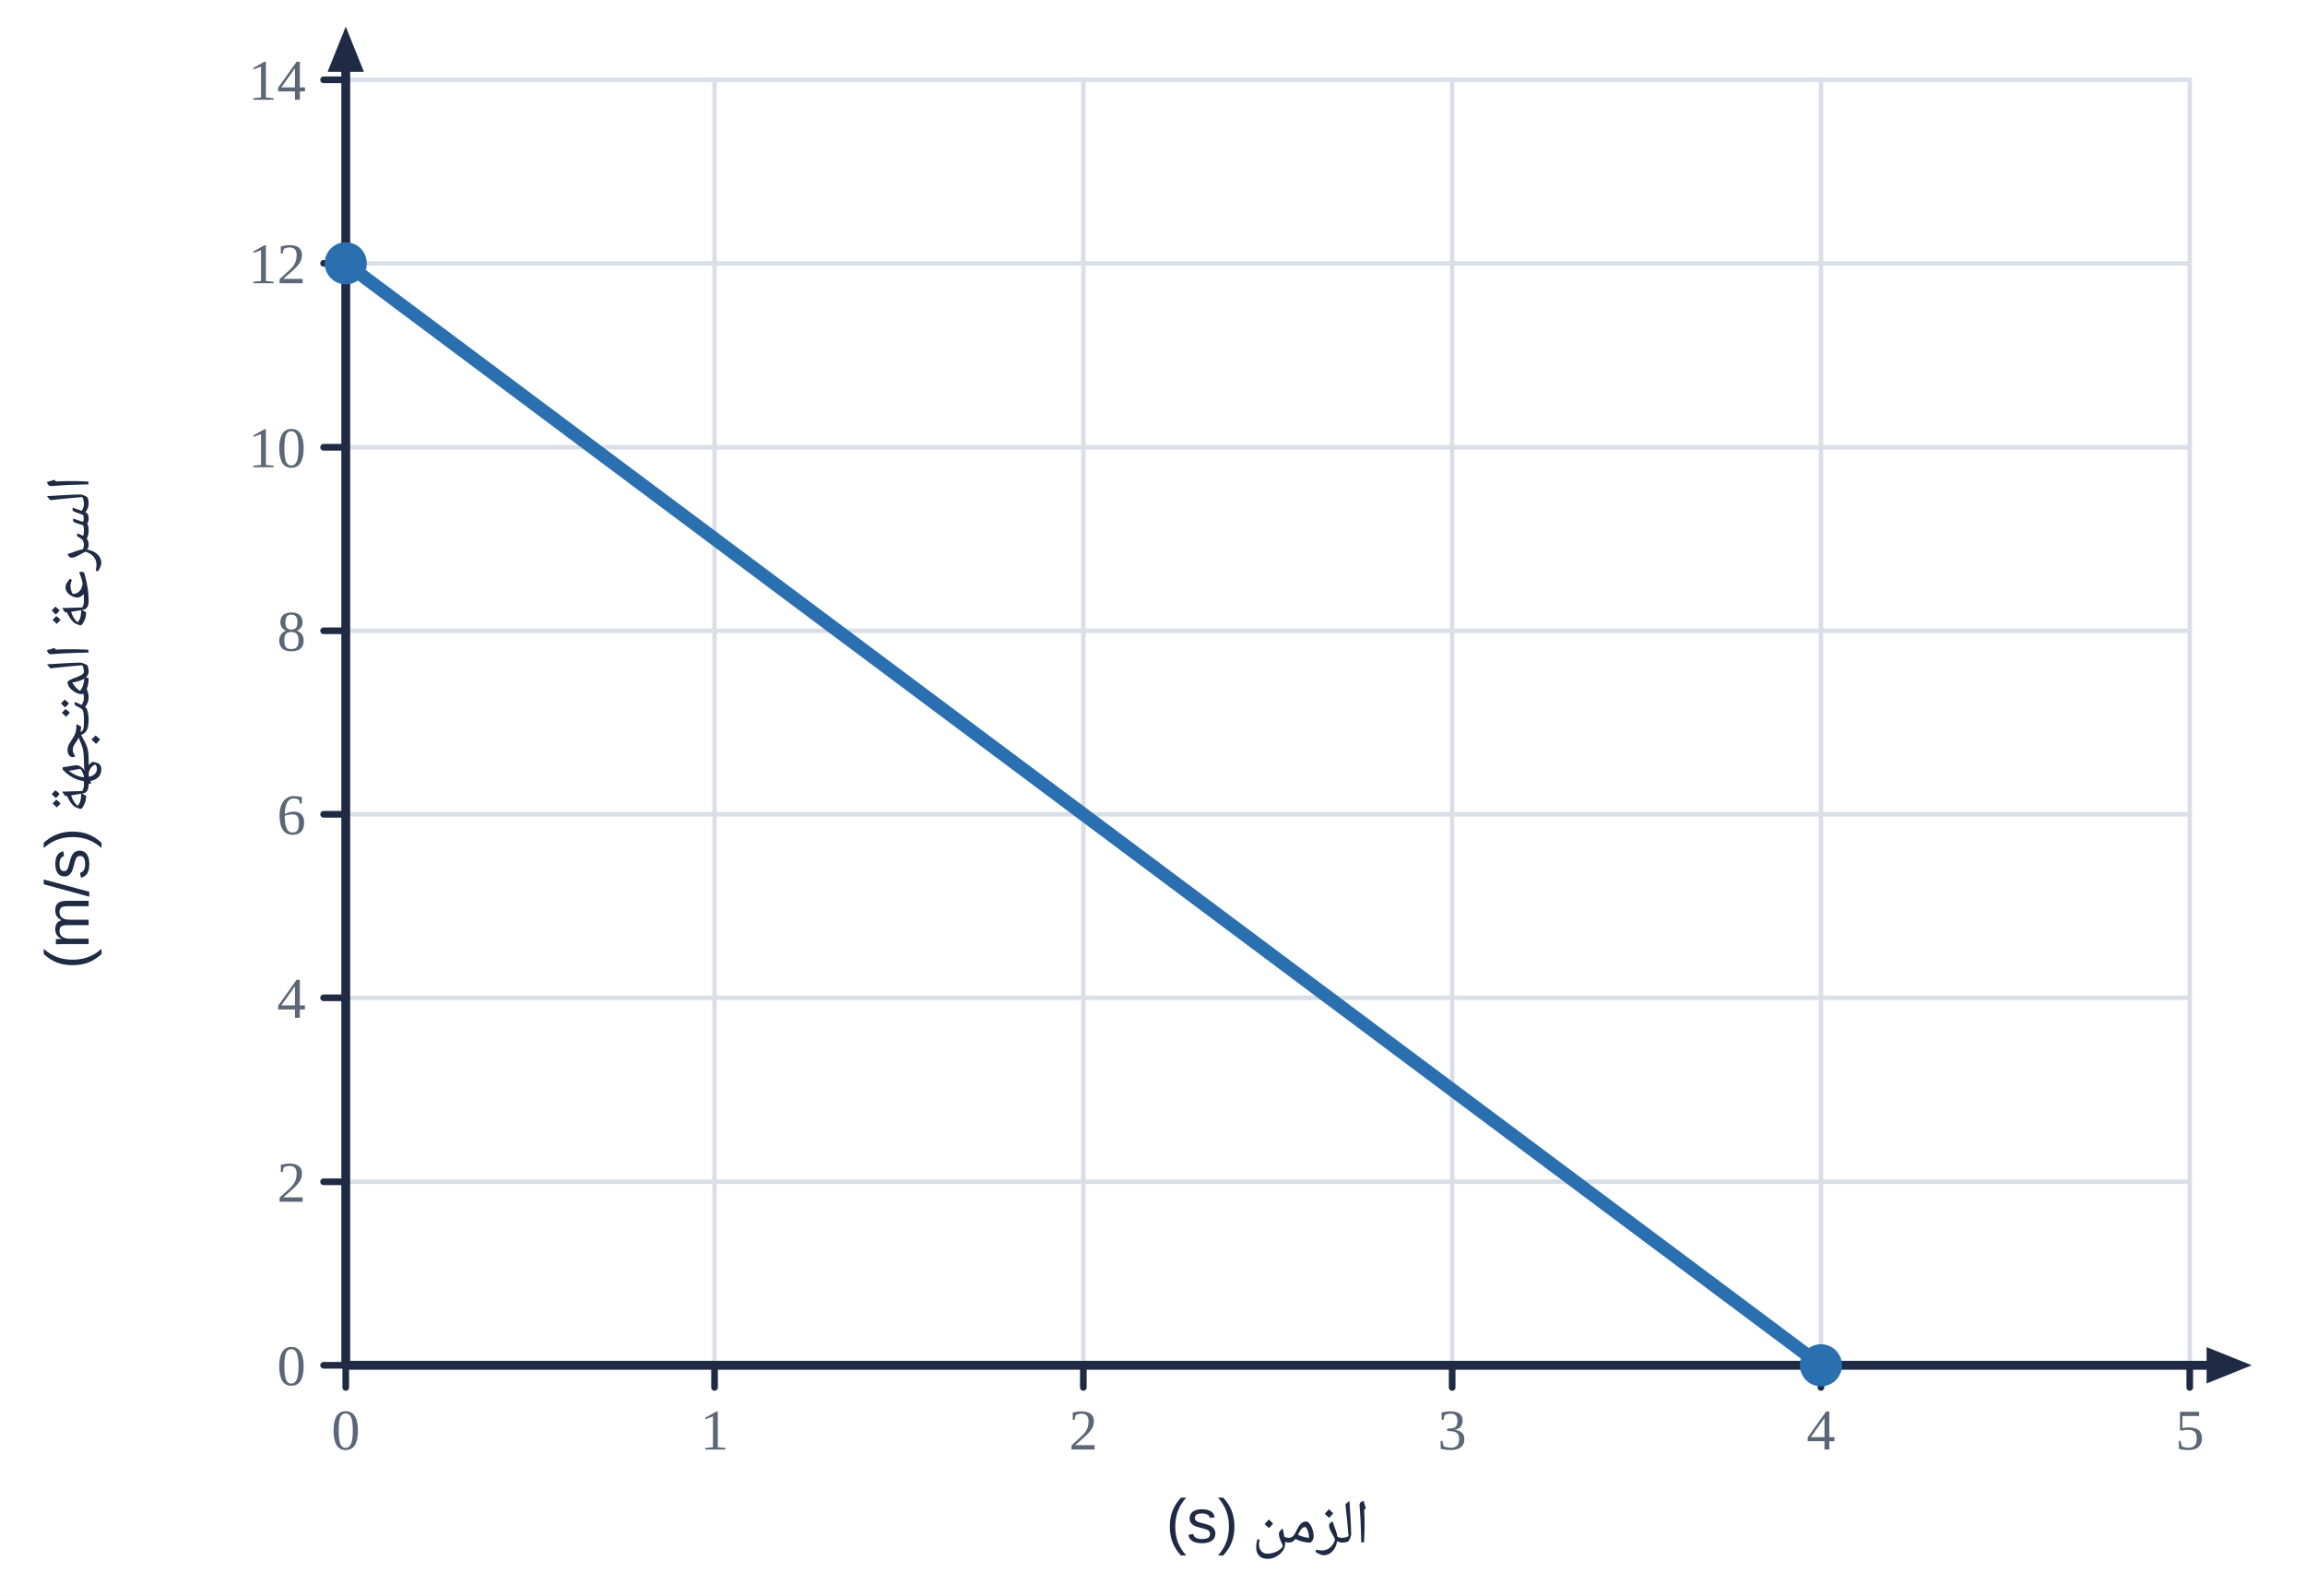
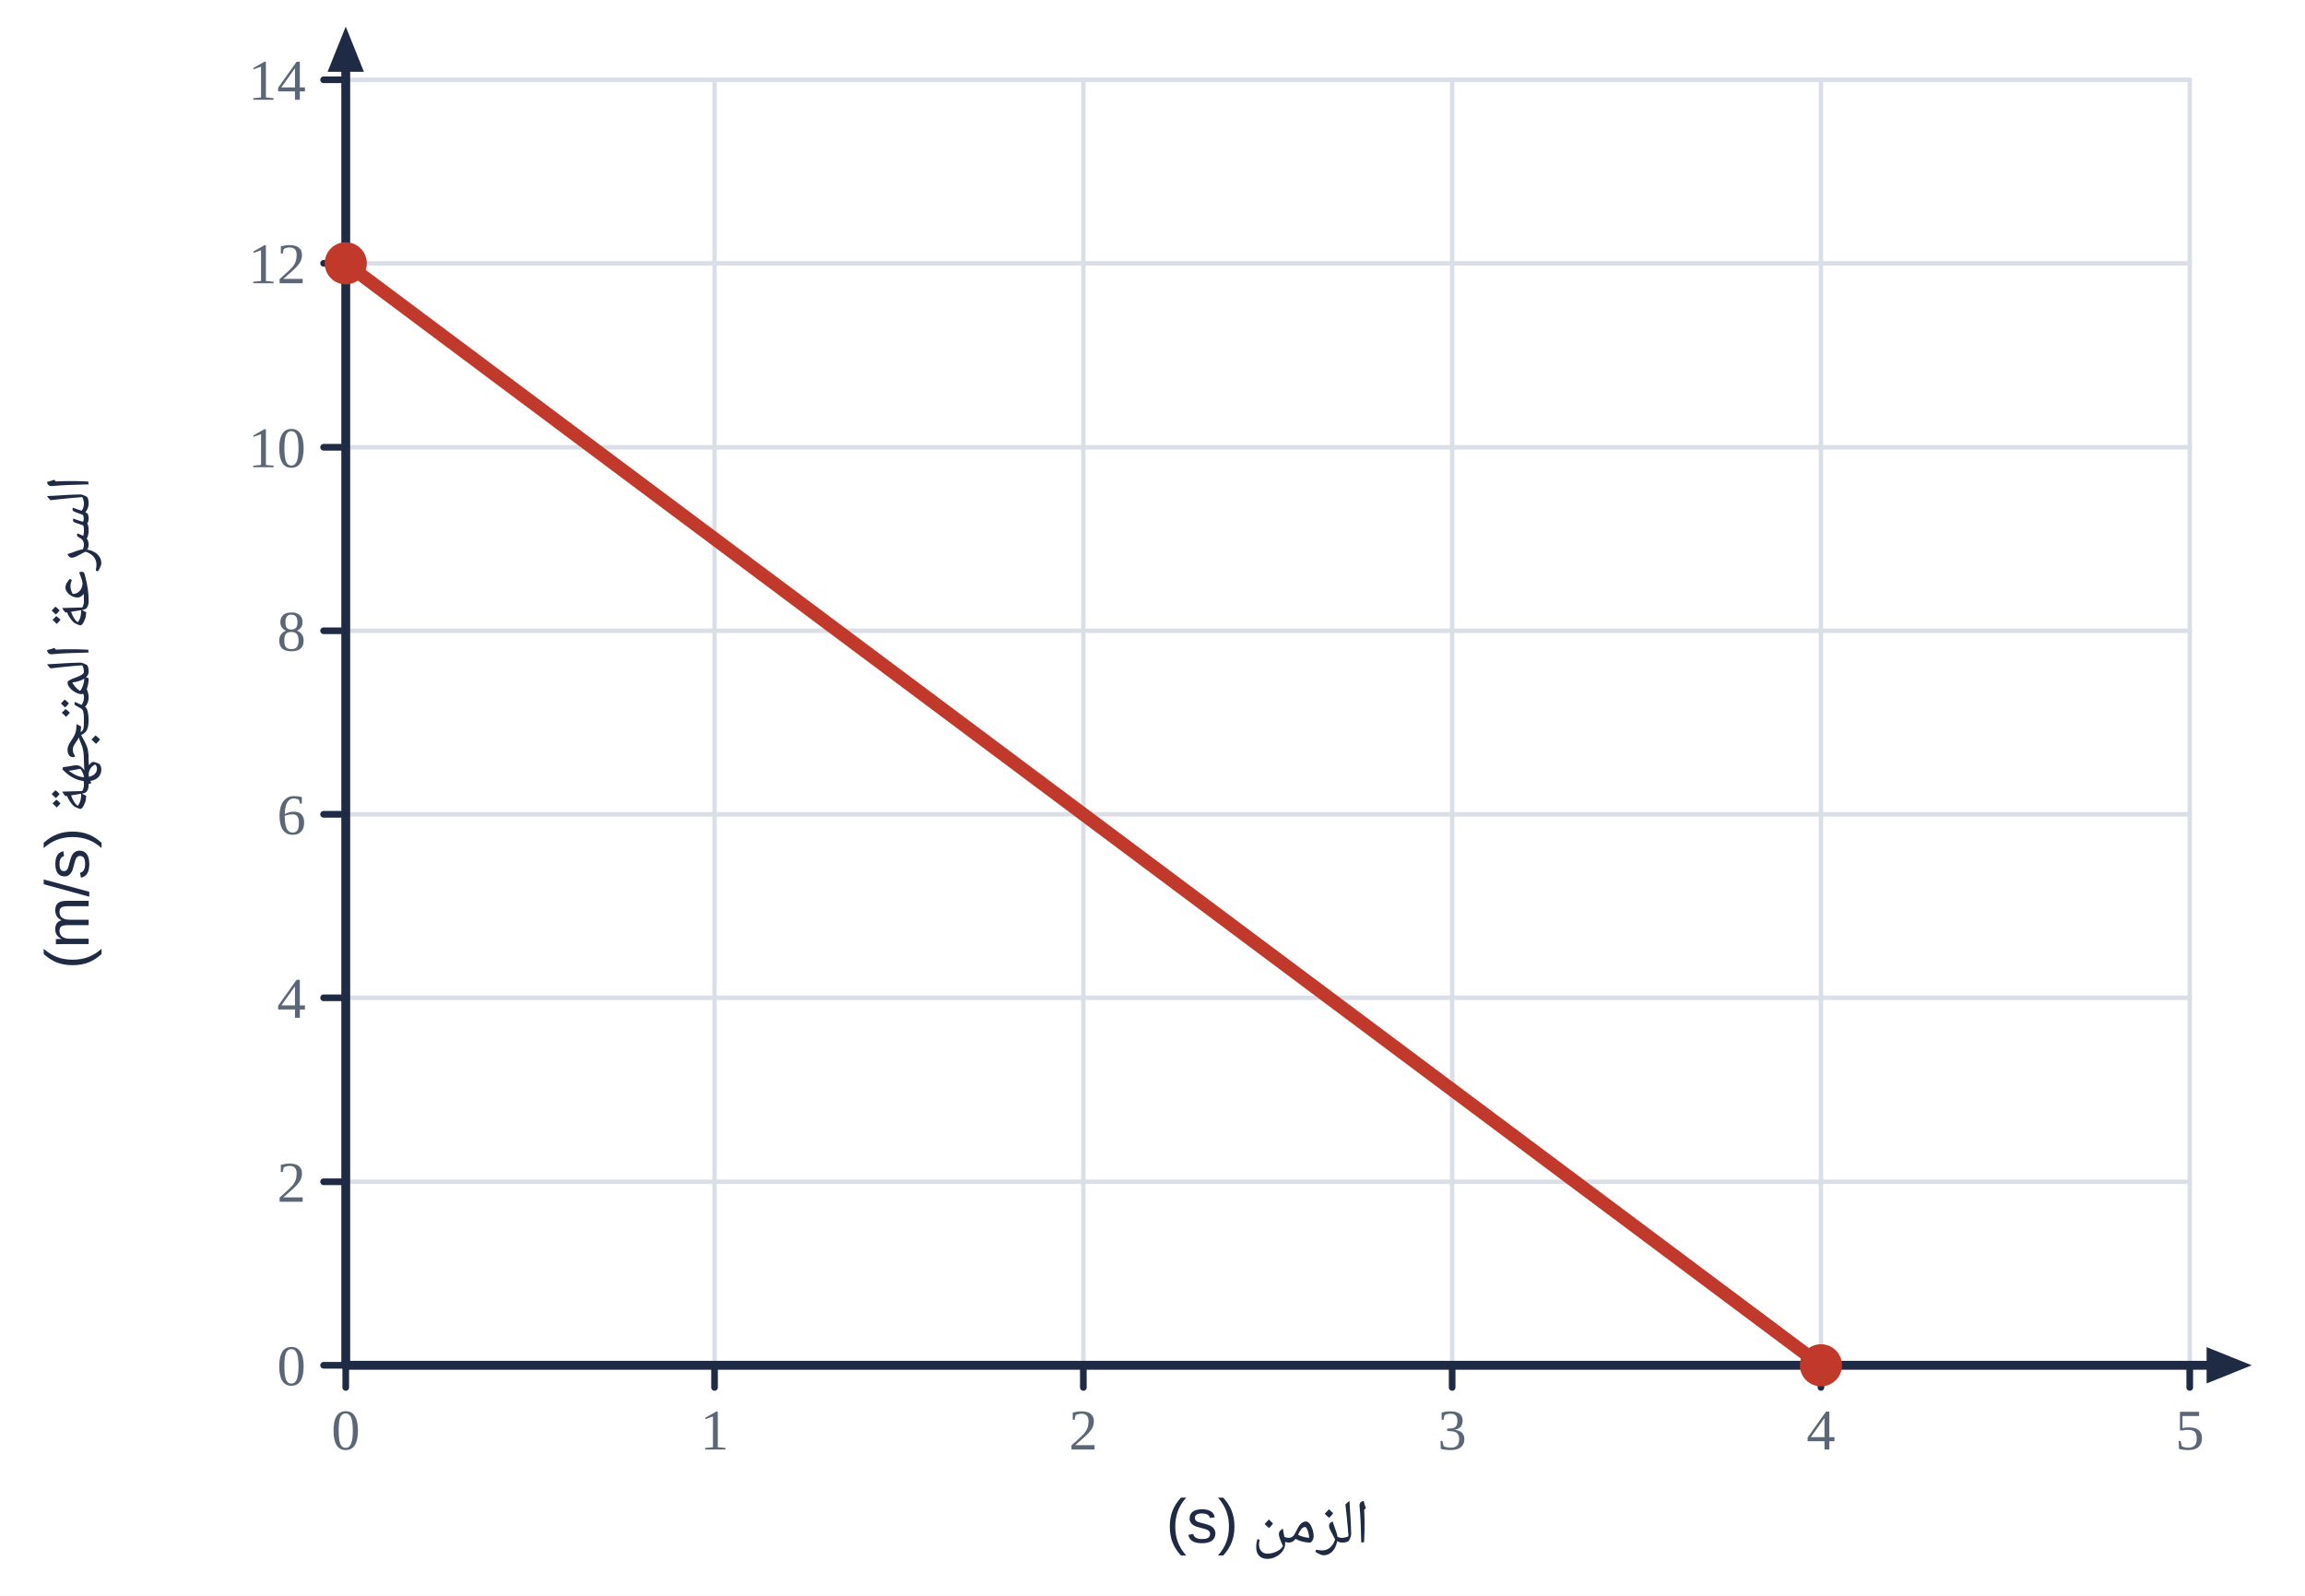
<svg xmlns="http://www.w3.org/2000/svg" viewBox="0 0 520 360" width="520" height="360">
  <rect width="520" height="360" fill="#fff" />
  <line x1="78.0" y1="18.0" x2="78.0" y2="308.0" stroke="#d9dee7" stroke-width="1" stroke-linecap="round" />
  <line x1="161.2" y1="18.0" x2="161.2" y2="308.0" stroke="#d9dee7" stroke-width="1" stroke-linecap="round" />
  <line x1="244.4" y1="18.0" x2="244.4" y2="308.0" stroke="#d9dee7" stroke-width="1" stroke-linecap="round" />
  <line x1="327.6" y1="18.0" x2="327.6" y2="308.0" stroke="#d9dee7" stroke-width="1" stroke-linecap="round" />
  <line x1="410.8" y1="18.0" x2="410.8" y2="308.0" stroke="#d9dee7" stroke-width="1" stroke-linecap="round" />
  <line x1="494.0" y1="18.0" x2="494.0" y2="308.0" stroke="#d9dee7" stroke-width="1" stroke-linecap="round" />
  <line x1="78.0" y1="308.0" x2="494.0" y2="308.0" stroke="#d9dee7" stroke-width="1" stroke-linecap="round" />
  <line x1="78.0" y1="266.6" x2="494.0" y2="266.6" stroke="#d9dee7" stroke-width="1" stroke-linecap="round" />
  <line x1="78.0" y1="225.1" x2="494.0" y2="225.1" stroke="#d9dee7" stroke-width="1" stroke-linecap="round" />
  <line x1="78.0" y1="183.7" x2="494.0" y2="183.7" stroke="#d9dee7" stroke-width="1" stroke-linecap="round" />
  <line x1="78.0" y1="142.3" x2="494.0" y2="142.3" stroke="#d9dee7" stroke-width="1" stroke-linecap="round" />
  <line x1="78.0" y1="100.9" x2="494.0" y2="100.9" stroke="#d9dee7" stroke-width="1" stroke-linecap="round" />
  <line x1="78.0" y1="59.4" x2="494.0" y2="59.4" stroke="#d9dee7" stroke-width="1" stroke-linecap="round" />
  <line x1="78.0" y1="18.0" x2="494.0" y2="18.0" stroke="#d9dee7" stroke-width="1" stroke-linecap="round" />
  <line x1="78.0" y1="308.0" x2="501.4" y2="308.0" stroke="#1f2a44" stroke-width="2" stroke-linecap="round" />
  <polygon points="508.0,308.0 497.8,312.1 497.8,303.9" fill="#1f2a44" />
  <line x1="78.0" y1="308.0" x2="78.0" y2="12.6" stroke="#1f2a44" stroke-width="2" stroke-linecap="round" />
  <polygon points="78.0,6.0 82.1,16.2 73.9,16.2" fill="#1f2a44" />
  <line x1="78.0" y1="308.0" x2="78.0" y2="313.0" stroke="#1f2a44" stroke-width="1.5" stroke-linecap="round" />
  <text x="78.0" y="327.0" text-anchor="middle" font-size="13" fill="#5b6676" font-weight="normal" font-family="'Times New Roman',Times,serif">0</text>
  <line x1="161.2" y1="308.0" x2="161.2" y2="313.0" stroke="#1f2a44" stroke-width="1.5" stroke-linecap="round" />
  <text x="161.2" y="327.0" text-anchor="middle" font-size="13" fill="#5b6676" font-weight="normal" font-family="'Times New Roman',Times,serif">1</text>
  <line x1="244.4" y1="308.0" x2="244.4" y2="313.0" stroke="#1f2a44" stroke-width="1.5" stroke-linecap="round" />
  <text x="244.4" y="327.0" text-anchor="middle" font-size="13" fill="#5b6676" font-weight="normal" font-family="'Times New Roman',Times,serif">2</text>
  <line x1="327.6" y1="308.0" x2="327.6" y2="313.0" stroke="#1f2a44" stroke-width="1.5" stroke-linecap="round" />
  <text x="327.6" y="327.0" text-anchor="middle" font-size="13" fill="#5b6676" font-weight="normal" font-family="'Times New Roman',Times,serif">3</text>
  <line x1="410.8" y1="308.0" x2="410.8" y2="313.0" stroke="#1f2a44" stroke-width="1.5" stroke-linecap="round" />
  <text x="410.8" y="327.0" text-anchor="middle" font-size="13" fill="#5b6676" font-weight="normal" font-family="'Times New Roman',Times,serif">4</text>
  <line x1="494.0" y1="308.0" x2="494.0" y2="313.0" stroke="#1f2a44" stroke-width="1.5" stroke-linecap="round" />
  <text x="494.0" y="327.0" text-anchor="middle" font-size="13" fill="#5b6676" font-weight="normal" font-family="'Times New Roman',Times,serif">5</text>
  <line x1="73.0" y1="308.0" x2="78.0" y2="308.0" stroke="#1f2a44" stroke-width="1.5" stroke-linecap="round" />
  <text x="69.0" y="312.5" text-anchor="end" font-size="13" fill="#5b6676" font-weight="normal" font-family="'Times New Roman',Times,serif">0</text>
  <line x1="73.0" y1="266.6" x2="78.0" y2="266.6" stroke="#1f2a44" stroke-width="1.5" stroke-linecap="round" />
  <text x="69.0" y="271.1" text-anchor="end" font-size="13" fill="#5b6676" font-weight="normal" font-family="'Times New Roman',Times,serif">2</text>
  <line x1="73.0" y1="225.1" x2="78.0" y2="225.1" stroke="#1f2a44" stroke-width="1.5" stroke-linecap="round" />
  <text x="69.0" y="229.6" text-anchor="end" font-size="13" fill="#5b6676" font-weight="normal" font-family="'Times New Roman',Times,serif">4</text>
  <line x1="73.0" y1="183.7" x2="78.0" y2="183.7" stroke="#1f2a44" stroke-width="1.5" stroke-linecap="round" />
  <text x="69.0" y="188.2" text-anchor="end" font-size="13" fill="#5b6676" font-weight="normal" font-family="'Times New Roman',Times,serif">6</text>
  <line x1="73.0" y1="142.3" x2="78.0" y2="142.3" stroke="#1f2a44" stroke-width="1.5" stroke-linecap="round" />
  <text x="69.0" y="146.8" text-anchor="end" font-size="13" fill="#5b6676" font-weight="normal" font-family="'Times New Roman',Times,serif">8</text>
  <line x1="73.0" y1="100.9" x2="78.0" y2="100.9" stroke="#1f2a44" stroke-width="1.5" stroke-linecap="round" />
  <text x="69.0" y="105.4" text-anchor="end" font-size="13" fill="#5b6676" font-weight="normal" font-family="'Times New Roman',Times,serif">10</text>
  <line x1="73.0" y1="59.4" x2="78.0" y2="59.4" stroke="#1f2a44" stroke-width="1.5" stroke-linecap="round" />
  <text x="69.0" y="63.9" text-anchor="end" font-size="13" fill="#5b6676" font-weight="normal" font-family="'Times New Roman',Times,serif">12</text>
  <line x1="73.0" y1="18.0" x2="78.0" y2="18.0" stroke="#1f2a44" stroke-width="1.5" stroke-linecap="round" />
  <text x="69.0" y="22.5" text-anchor="end" font-size="13" fill="#5b6676" font-weight="normal" font-family="'Times New Roman',Times,serif">14</text>
  <text x="286.0" y="348.0" text-anchor="middle" font-size="14" fill="#1f2a44" font-weight="normal" font-family="'IBM Plex Sans Arabic','Noto Naskh Arabic',Tahoma,Arial,sans-serif" direction="rtl">الزمن (s)</text>
  <text x="20.0" y="163.0" text-anchor="middle" font-size="14" fill="#1f2a44" font-weight="normal" font-family="'IBM Plex Sans Arabic','Noto Naskh Arabic',Tahoma,Arial,sans-serif" direction="rtl" transform="rotate(-90 20 163.0)">السرعة المتجهة (m/s)</text>
-   <polyline points="78.0,59.4 410.8,308.0" fill="none" stroke="#2a6fb0" stroke-width="3" stroke-linejoin="round" />
-   <circle cx="78.0" cy="59.4" r="4" fill="#2a6fb0" stroke="#2a6fb0" stroke-width="1.5" />
-   <circle cx="410.8" cy="308.0" r="4" fill="#2a6fb0" stroke="#2a6fb0" stroke-width="1.5" />
+   <polyline points="78.0,59.4 410.8,308.0" fill="none" stroke="#c0392b" stroke-width="3" stroke-linejoin="round" />
+   <circle cx="78.0" cy="59.4" r="4" fill="#c0392b" stroke="#c0392b" stroke-width="1.5" />
+   <circle cx="410.8" cy="308.0" r="4" fill="#c0392b" stroke="#c0392b" stroke-width="1.5" />
</svg>
